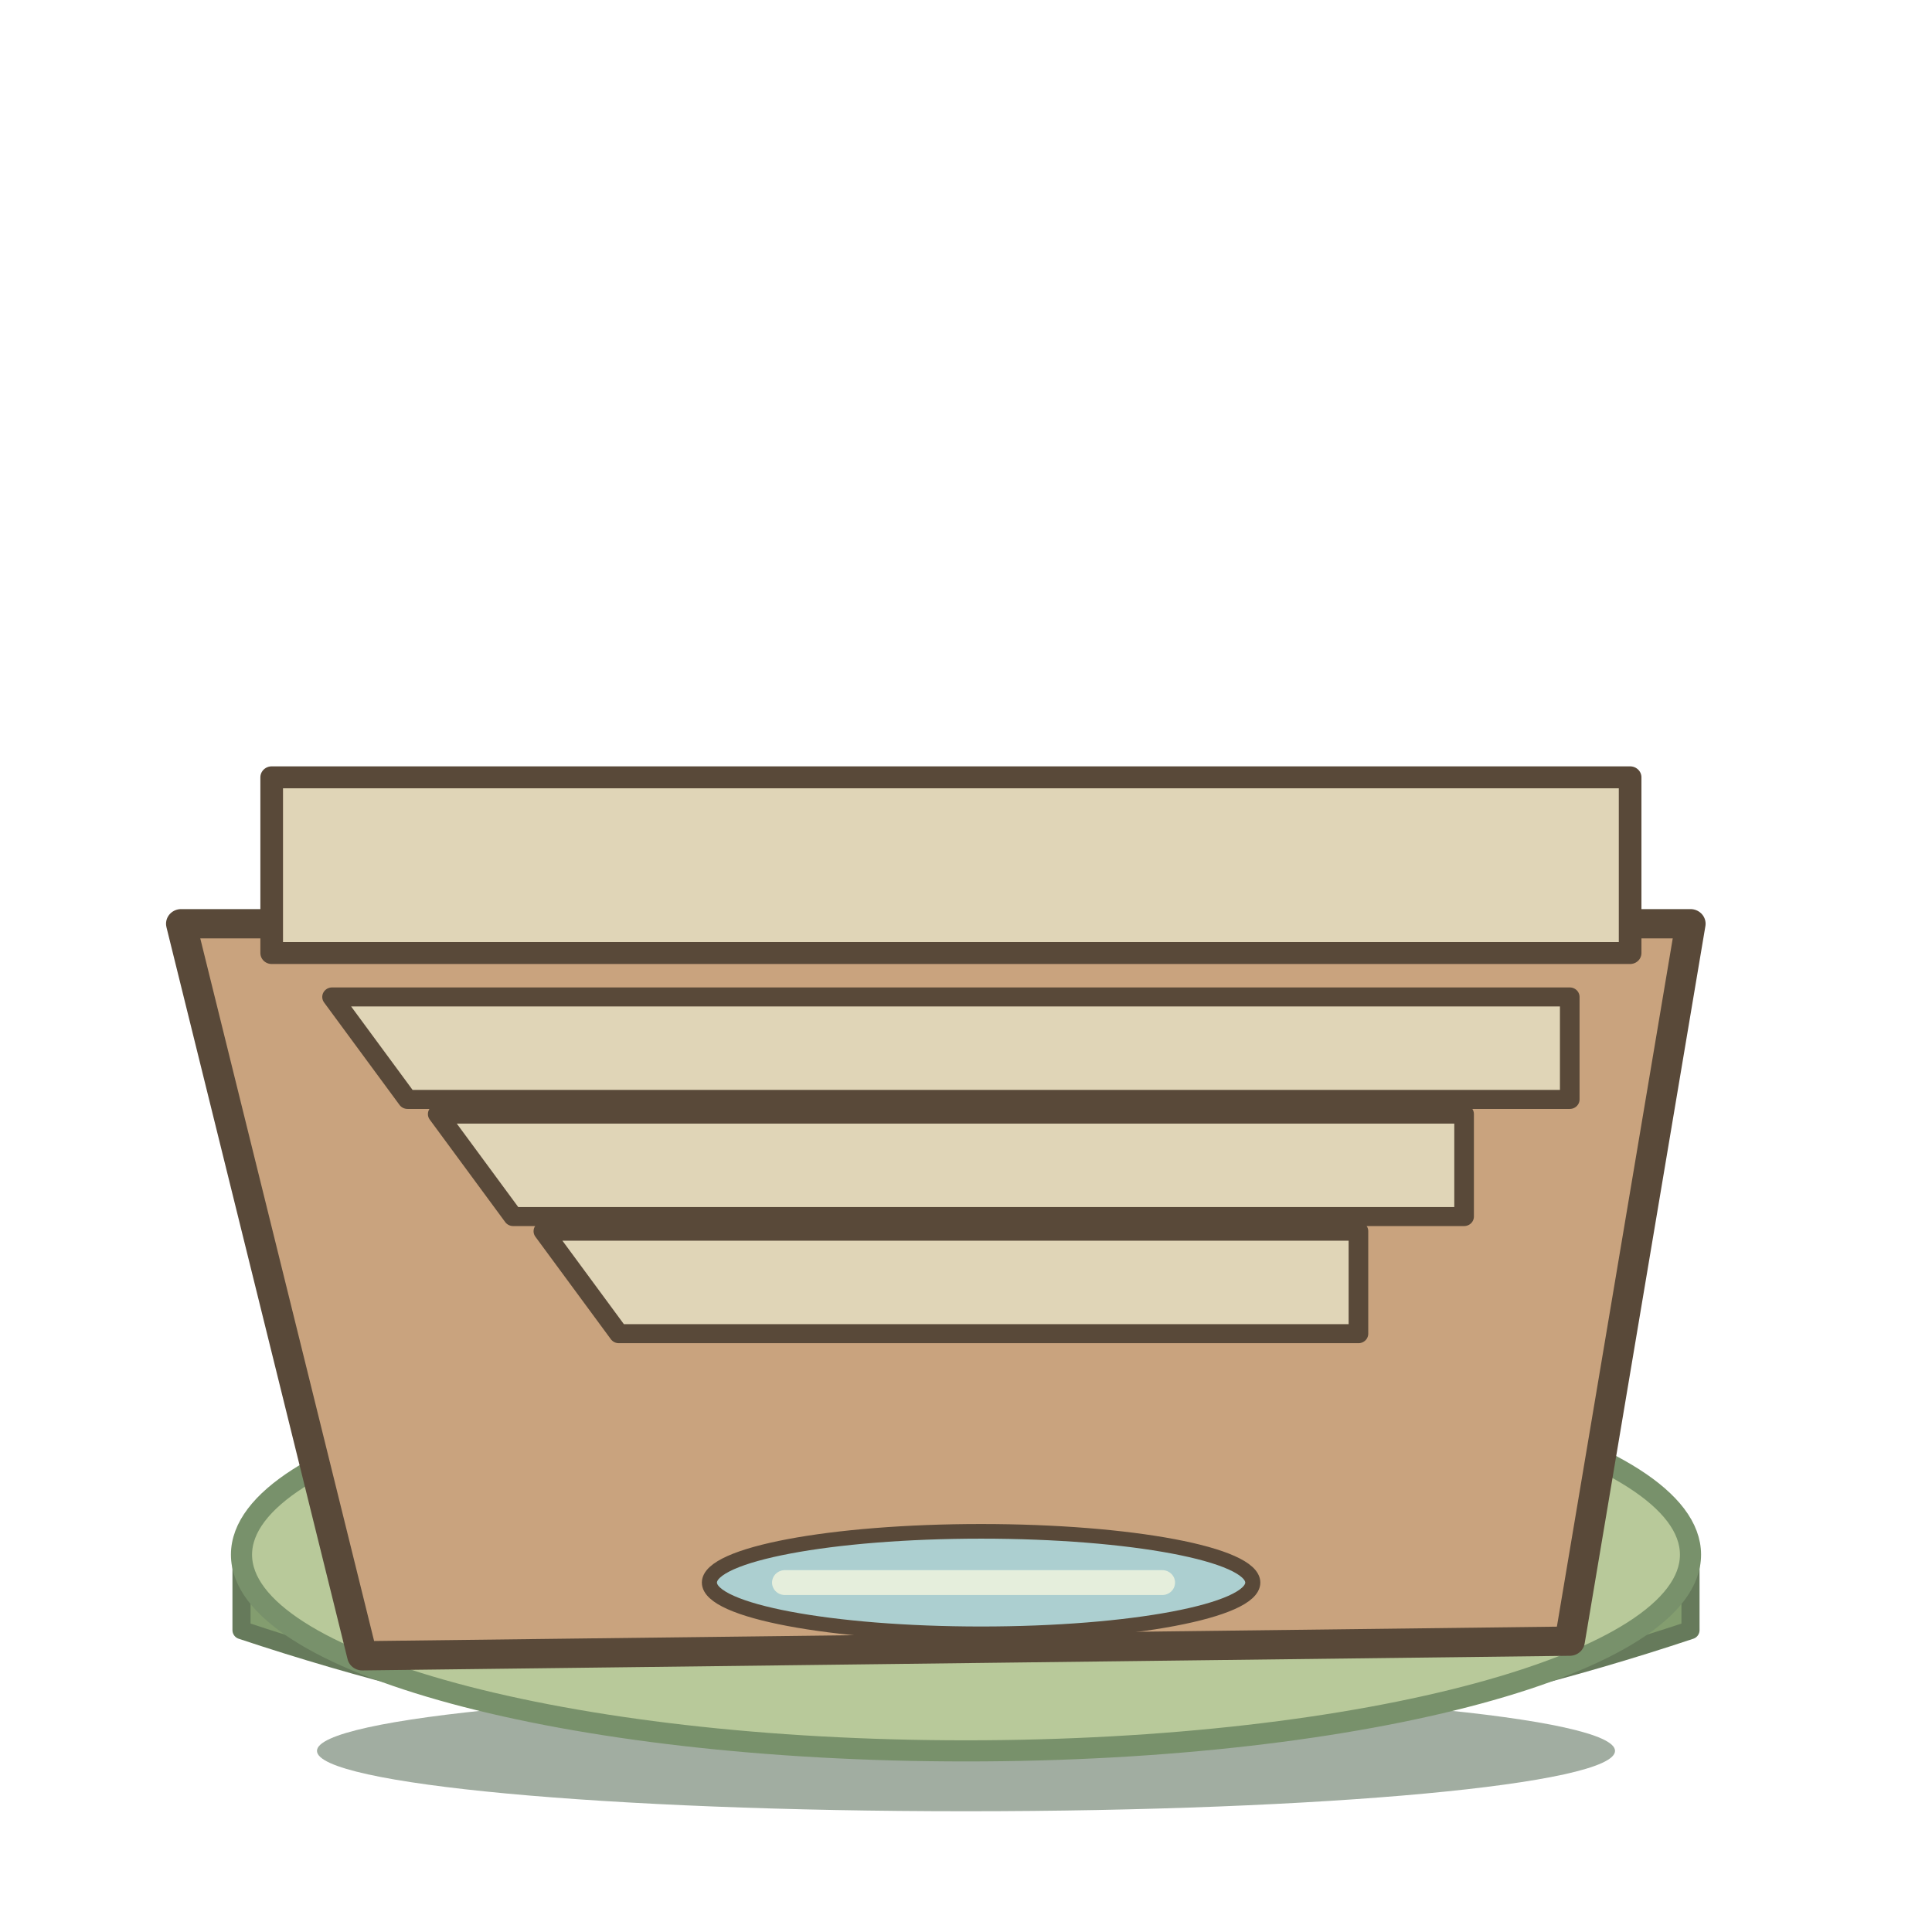
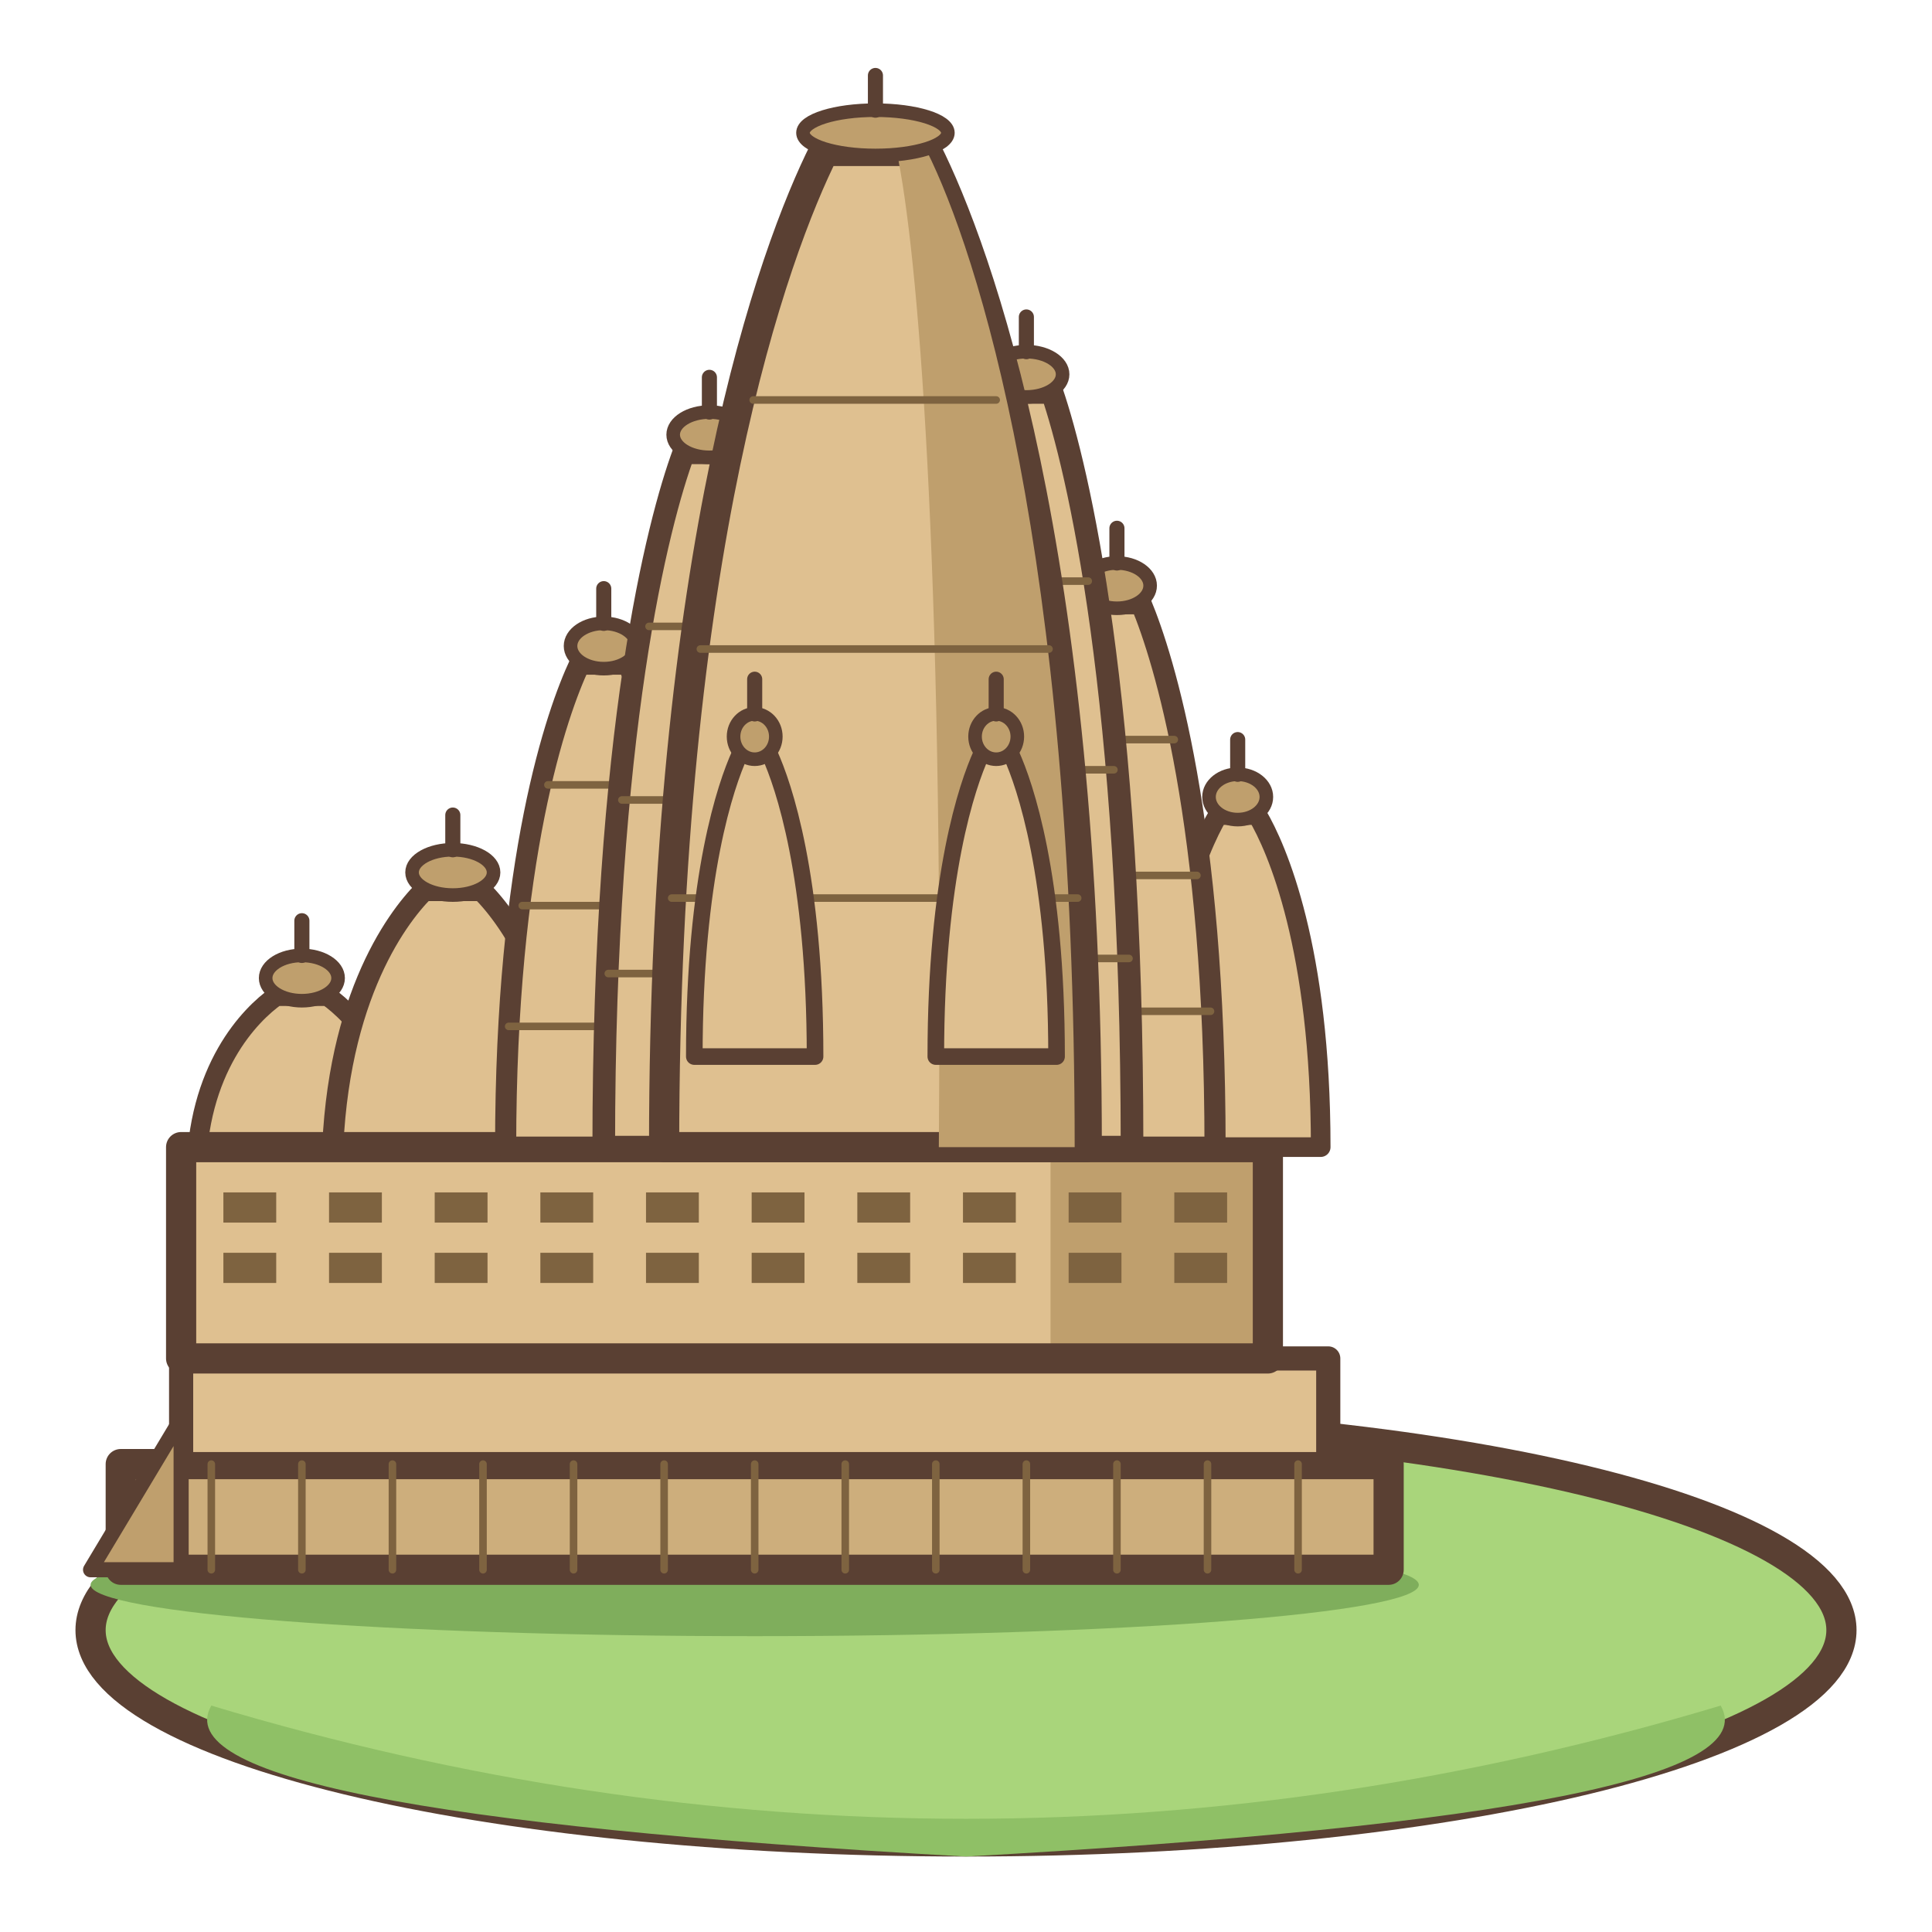
- <svg xmlns="http://www.w3.org/2000/svg" width="128" height="128" viewBox="0 0 128 128">
-   <defs>
-     <linearGradient id="seed">
-       <stop stop-color="#E5BF79" />
-       <stop offset="1" stop-color="#B27943" />
-     </linearGradient>
-     <linearGradient id="bark">
-       <stop stop-color="#B18A53" />
-       <stop offset="1" stop-color="#795B37" />
-     </linearGradient>
-     <linearGradient id="window" x2="0" y2="1">
-       <stop stop-color="#D0DFCD" />
-       <stop offset="1" stop-color="#7EABB4" />
-     </linearGradient>
-     <linearGradient id="glass">
-       <stop stop-color="#D5E9E2" />
-       <stop offset=".4" stop-color="#ACCED4" />
-       <stop offset="1" stop-color="#6D9CA9" />
-     </linearGradient>
-   </defs>
-   <g stroke-linecap="round" stroke-linejoin="round">
-     <ellipse cx="64" cy="116" rx="43" ry="4" fill="#A1ADA1" stroke="none" stroke-width="1" />
-     <path d="M16 103Q64 87 112 103L112 108Q64 124 16 108Z" fill="#839D6F" stroke="#667A5B" stroke-width="1.2" />
-     <ellipse cx="64" cy="103" rx="48" ry="13" fill="#B8C99A" stroke="#78916B" stroke-width="1.4" />
-     <path d="M25 104Q52 96 87 101Q98 103 104 104" fill="none" stroke="#E8E6C9" stroke-width="1.2" />
-     <g transform="translate(0 3) scale(1 .97)">
-       <path d="M12 60L112 60L104 109L24 110Z" fill="#C9A37E" stroke="#594939" stroke-width="2" />
-       <rect x="18.00" y="50.00" width="90.00" height="12.00" rx="0" fill="#E0D5B7" stroke="#594939" stroke-width="1.5" />
-       <path d="M22 65H104V72H27Z" fill="#E0D5B7" stroke="#594939" stroke-width="1.3" />
-       <path d="M29 73H97V80H34Z" fill="#E0D5B7" stroke="#594939" stroke-width="1.3" />
-       <path d="M36 81H90V88H41Z" fill="#E0D5B7" stroke="#594939" stroke-width="1.3" />
-       <ellipse cx="65.0" cy="105" rx="18.0" ry="3.5" fill="#ACCFD0" stroke="#594939" stroke-width="1" />
-       <path d="M52.00 105.00L77.00 105.00" fill="none" stroke="#E5EEDC" stroke-width="1.7" />
-     </g>
+ <svg xmlns="http://www.w3.org/2000/svg" width="72" height="72" viewBox="0 0 128 128">
+   <g stroke="#5A4033" stroke-width="2" stroke-linecap="round" stroke-linejoin="round">
+     <ellipse cx="64" cy="108" rx="58" ry="14" fill="#A9D57B" />
+     <path d="M14 113Q64 128 114 113Q118 120 64 123Q10 120 14 113z" fill="#8FC066" stroke="none" />
+     <ellipse cx="50" cy="105" rx="44" ry="3.4" fill="#7FAE5C" stroke="none" />
+     <path d="M8 104V97H92v7z" fill="#CDAE7C" />
+     <path d="M12 97V90H88v7z" fill="#DFC090" stroke-width="1.6" />
+     <path d="M14 97v7M20 97v7M26 97v7M32 97v7M38 97v7M44 97v7M50 97v7M56 97v7M62 97v7M68 97v7M74 97v7M80 97v7M86 97v7" fill="none" stroke-width=".5" stroke="#7E6340" />
+     <path d="M6 104l6-10v10z" fill="#BF9F6D" stroke-width="1" />
+     <path d="M13 78c0-7.2 3.6-10.8 5.3-12h3.4c1.7 1.2 5.3 4.8 5.3 12z" fill="#DFC090" stroke-width="1.3" />
+     <ellipse cx="20" cy="64.8" rx="2.4" ry="1.5" fill="#BF9F6D" stroke-width=".9" />
+     <path d="M20 63.3V61" fill="none" stroke-width="1" />
+     <path d="M22 78c0-11.4 4.2-17.1 6.1-19h3.8c1.9 1.9 6.1 7.6 6.1 19z" fill="#DFC090" stroke-width="1.4" />
+     <ellipse cx="30" cy="57.8" rx="2.7" ry="1.5" fill="#BF9F6D" stroke-width=".9" />
+     <path d="M30 56.3V54" fill="none" stroke-width="1" />
+     <path d="M12 76H84V90H12z" fill="#DFC090" stroke="none" />
+     <path d="M69.6 76H84V90H69.6z" fill="#BF9F6D" stroke="none" />
+     <path d="M12 76H84V90H12z" fill="none" />
+     <path d="M14.8 79h3.5v2H14.8zM14.8 83h3.5v2H14.8zM21.8 79h3.5v2H21.8zM21.8 83h3.5v2H21.8zM28.8 79h3.5v2H28.8zM28.8 83h3.5v2H28.8zM35.8 79h3.5v2H35.8zM35.8 83h3.5v2H35.8zM42.8 79h3.5v2H42.8zM42.8 83h3.5v2H42.8zM49.8 79h3.5v2H49.8zM49.8 83h3.5v2H49.8zM56.8 79h3.5v2H56.8zM56.8 83h3.5v2H56.8zM63.8 79h3.5v2H63.8zM63.8 83h3.5v2H63.8zM70.8 79h3.5v2H70.8zM70.8 83h3.5v2H70.8zM77.8 79h3.5v2H77.8zM77.8 83h3.5v2H77.8z" fill="#7E6340" stroke="none" />
+     <path d="M76.5 76c0-13.2 2.9-19.8 4.2-22h2.6c1.3 2.2 4.2 8.8 4.2 22z" fill="#DFC090" stroke-width="1.3" />
+     <ellipse cx="82" cy="52.8" rx="1.9" ry="1.5" fill="#BF9F6D" stroke-width=".9" />
+     <path d="M82 51.3V49" fill="none" stroke-width="1" />
+     <path d="M33.5 76c0-19.2 3.4-28.8 4.9-32h3.2c1.5 3.2 4.9 12.8 4.9 32z" fill="#DFC090" stroke-width="1.4" />
+     <path d="M33.7 68H46.2M34.6 60H45.3M36.3 52h7.5" fill="none" stroke-width=".5" stroke="#7E6340" />
+     <ellipse cx="40" cy="42.8" rx="2.2" ry="1.5" fill="#BF9F6D" stroke-width=".9" />
+     <path d="M40 41.3V39" fill="none" stroke-width="1" />
+     <path d="M67.5 76c0-21.6 3.4-32.4 4.9-36h3.2c1.5 3.6 4.9 14.4 4.9 36z" fill="#DFC090" stroke-width="1.4" />
+     <path d="M67.7 67H80.2M68.6 58H79.3M70.3 49h7.5" fill="none" stroke-width=".5" stroke="#7E6340" />
+     <ellipse cx="74" cy="38.8" rx="2.2" ry="1.5" fill="#BF9F6D" stroke-width=".9" />
+     <path d="M74 37.3V35" fill="none" stroke-width="1" />
+     <path d="M40 76c0-27.6 3.6-41.4 5.3-46h3.4C50.4 34.6 54 48.4 54 76z" fill="#DFC090" stroke-width="1.5" />
+     <path d="M40.3 64.5H53.8M41.2 53H52.8M43 41.5h8.1" fill="none" stroke-width=".5" stroke="#7E6340" />
+     <ellipse cx="47" cy="28.8" rx="2.4" ry="1.5" fill="#BF9F6D" stroke-width=".9" />
+     <path d="M47 27.3V25" fill="none" stroke-width="1" />
+     <path d="M61 76c0-30 3.6-45 5.3-50h3.4C71.4 31 75 46 75 76z" fill="#DFC090" stroke-width="1.5" />
+     <path d="M61.3 63.5H74.8M62.2 51H73.8M64 38.5h8.1" fill="none" stroke-width=".5" stroke="#7E6340" />
+     <ellipse cx="68" cy="24.8" rx="2.4" ry="1.5" fill="#BF9F6D" stroke-width=".9" />
+     <path d="M68 23.3V21" fill="none" stroke-width="1" />
+     <path d="M44 76c0-39.6 7.3-59.4 10.6-66h6.8C64.7 16.6 72 36.4 72 76z" fill="#DFC090" />
+     <path d="M62.2 76c.3-39.6-1.4-59.4-2.8-66h2c3.3 6.6 9.8 26.4 9.8 66z" fill="#BF9F6D" stroke="none" />
+     <path d="M44.5 59.5H71.4M46.4 43H69.5M49.9 26.5H66" fill="none" stroke-width=".5" stroke="#7E6340" />
+     <ellipse cx="58" cy="8.8" rx="4.8" ry="1.5" fill="#BF9F6D" stroke-width=".9" />
+     <path d="M58 7.3V5" fill="none" stroke-width="1" />
+     <path d="M46 70c0-12 2.1-18 3-20h2c.9 2 3 8 3 20z" fill="#DFC090" stroke-width="1.1" />
+     <ellipse cx="50" cy="48.8" rx="1.4" ry="1.5" fill="#BF9F6D" stroke-width=".9" />
+     <path d="M50 47.3V45" fill="none" stroke-width="1" />
+     <path d="M62 70c0-12 2.1-18 3-20h2c.9 2 3 8 3 20z" fill="#DFC090" stroke-width="1.1" />
+     <ellipse cx="66" cy="48.8" rx="1.4" ry="1.5" fill="#BF9F6D" stroke-width=".9" />
+     <path d="M66 47.3V45" fill="none" stroke-width="1" />
  </g>
</svg>
